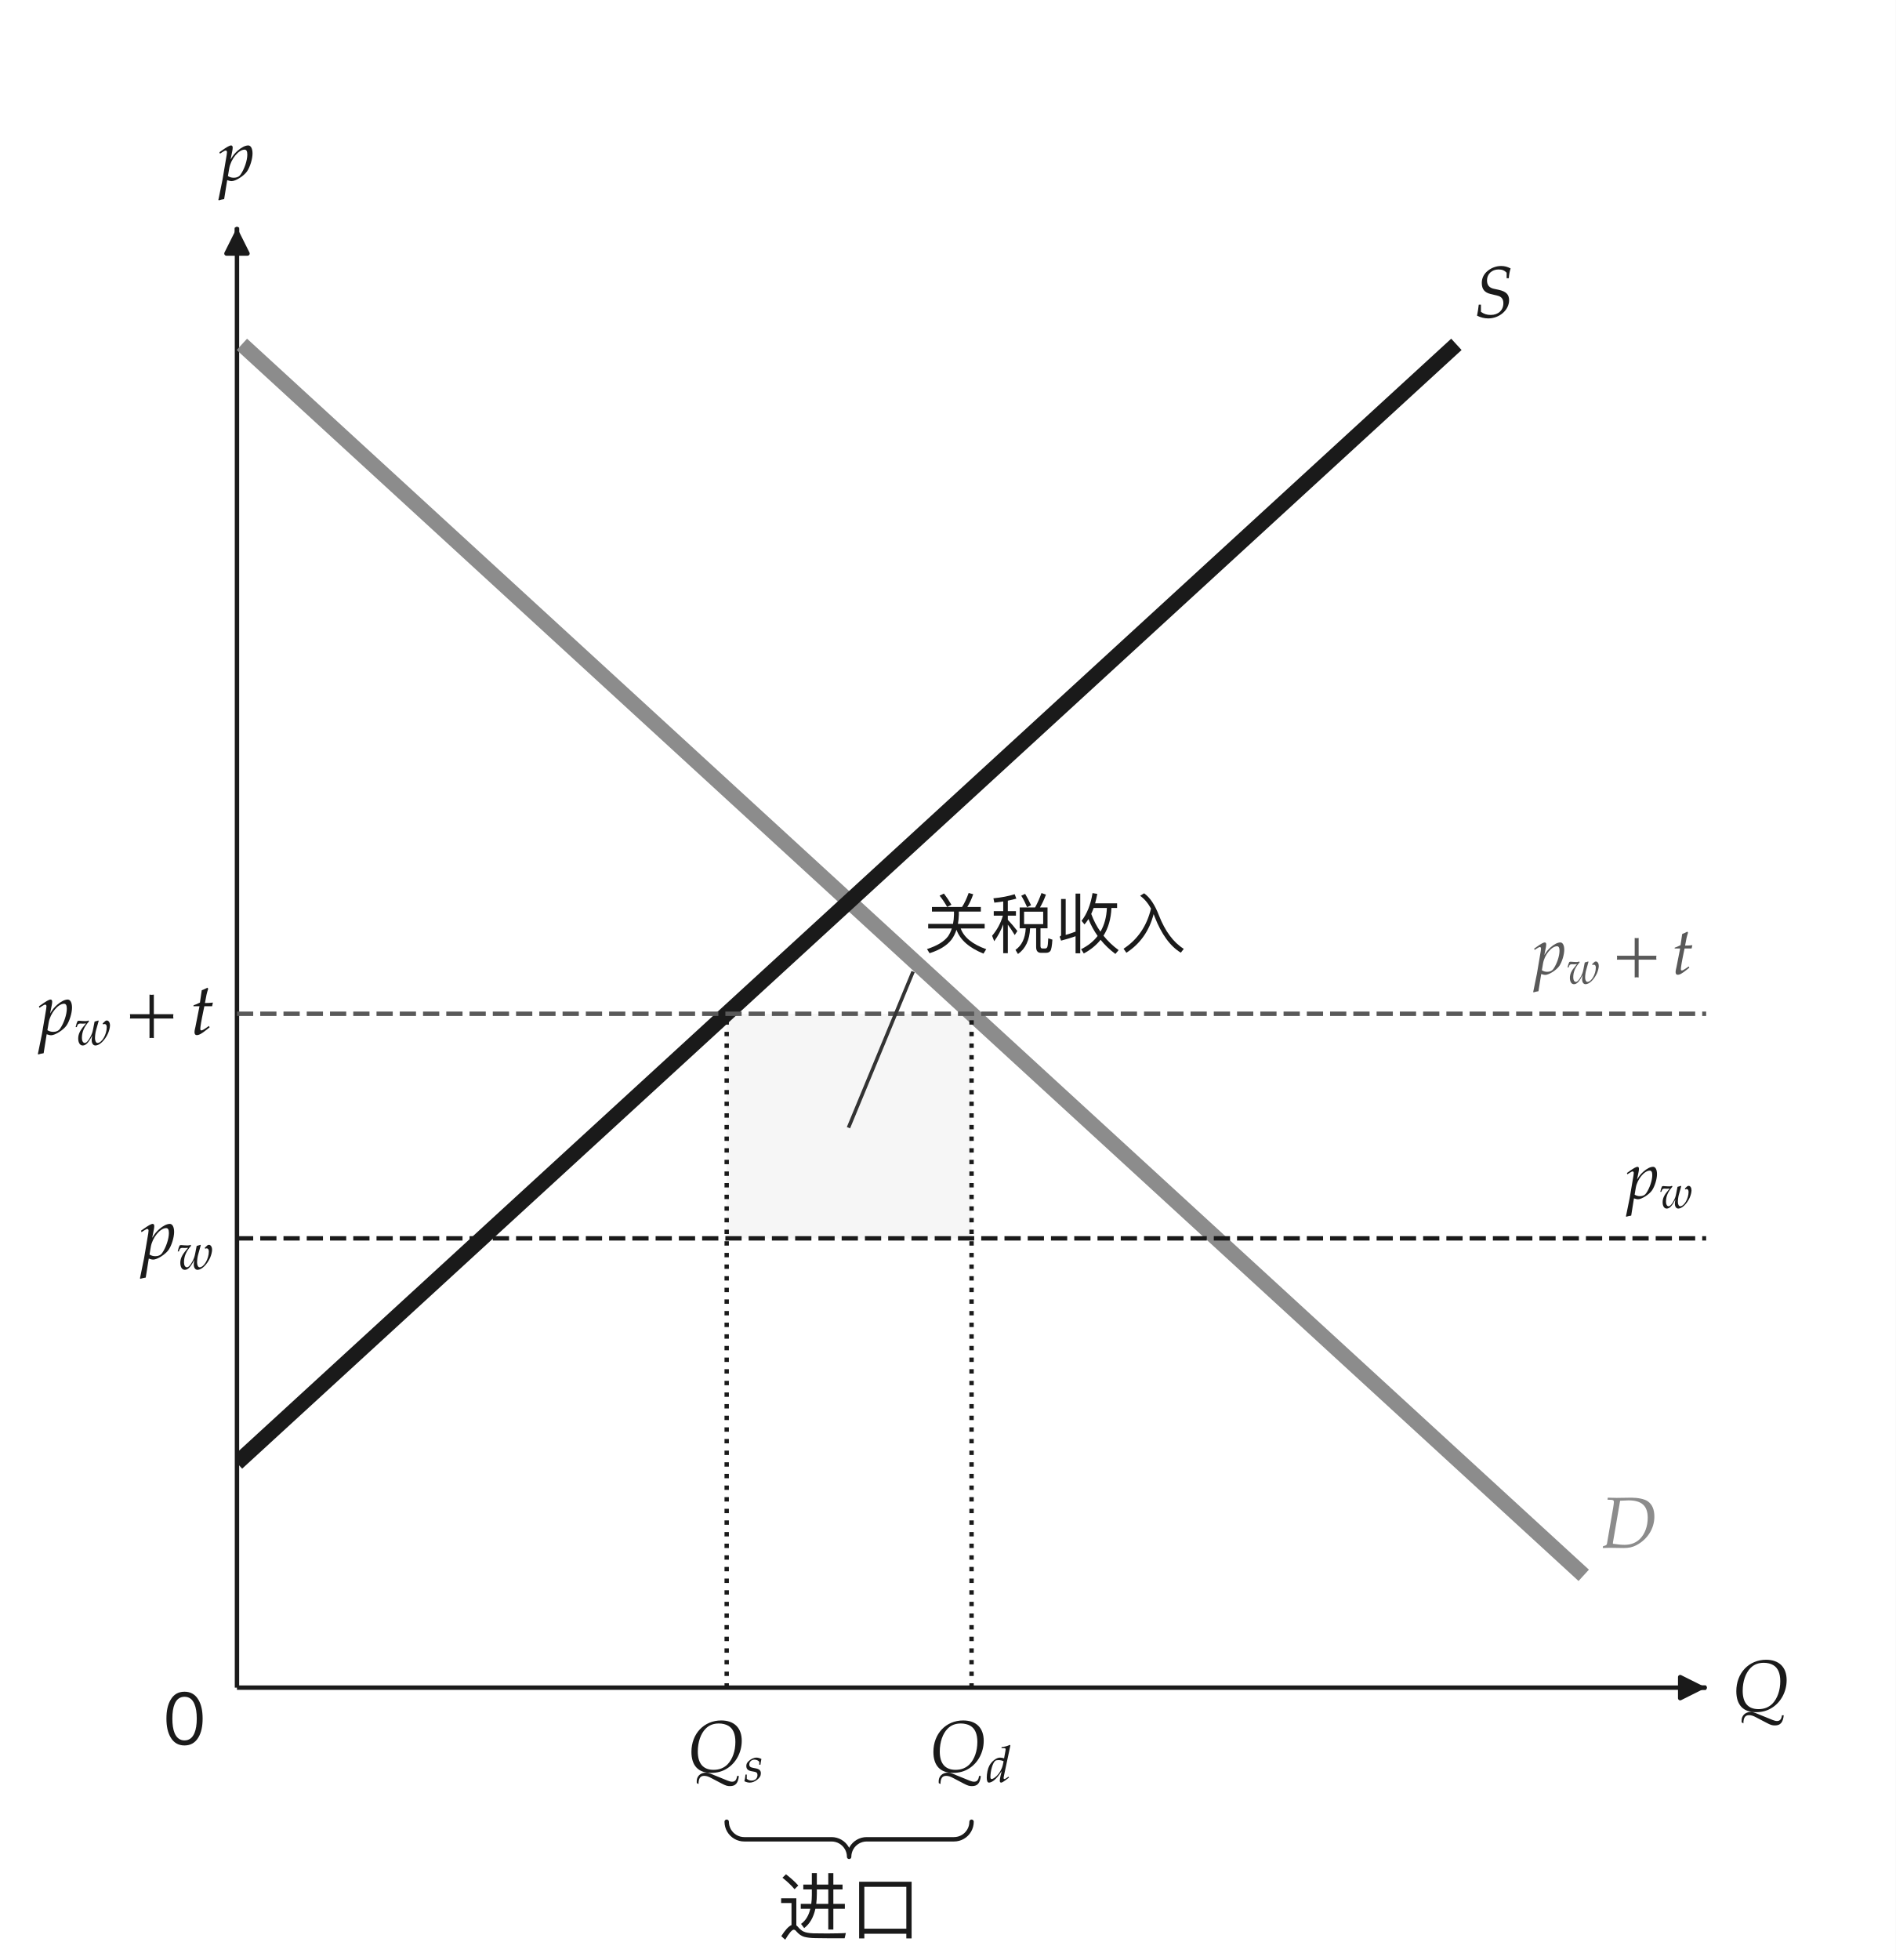
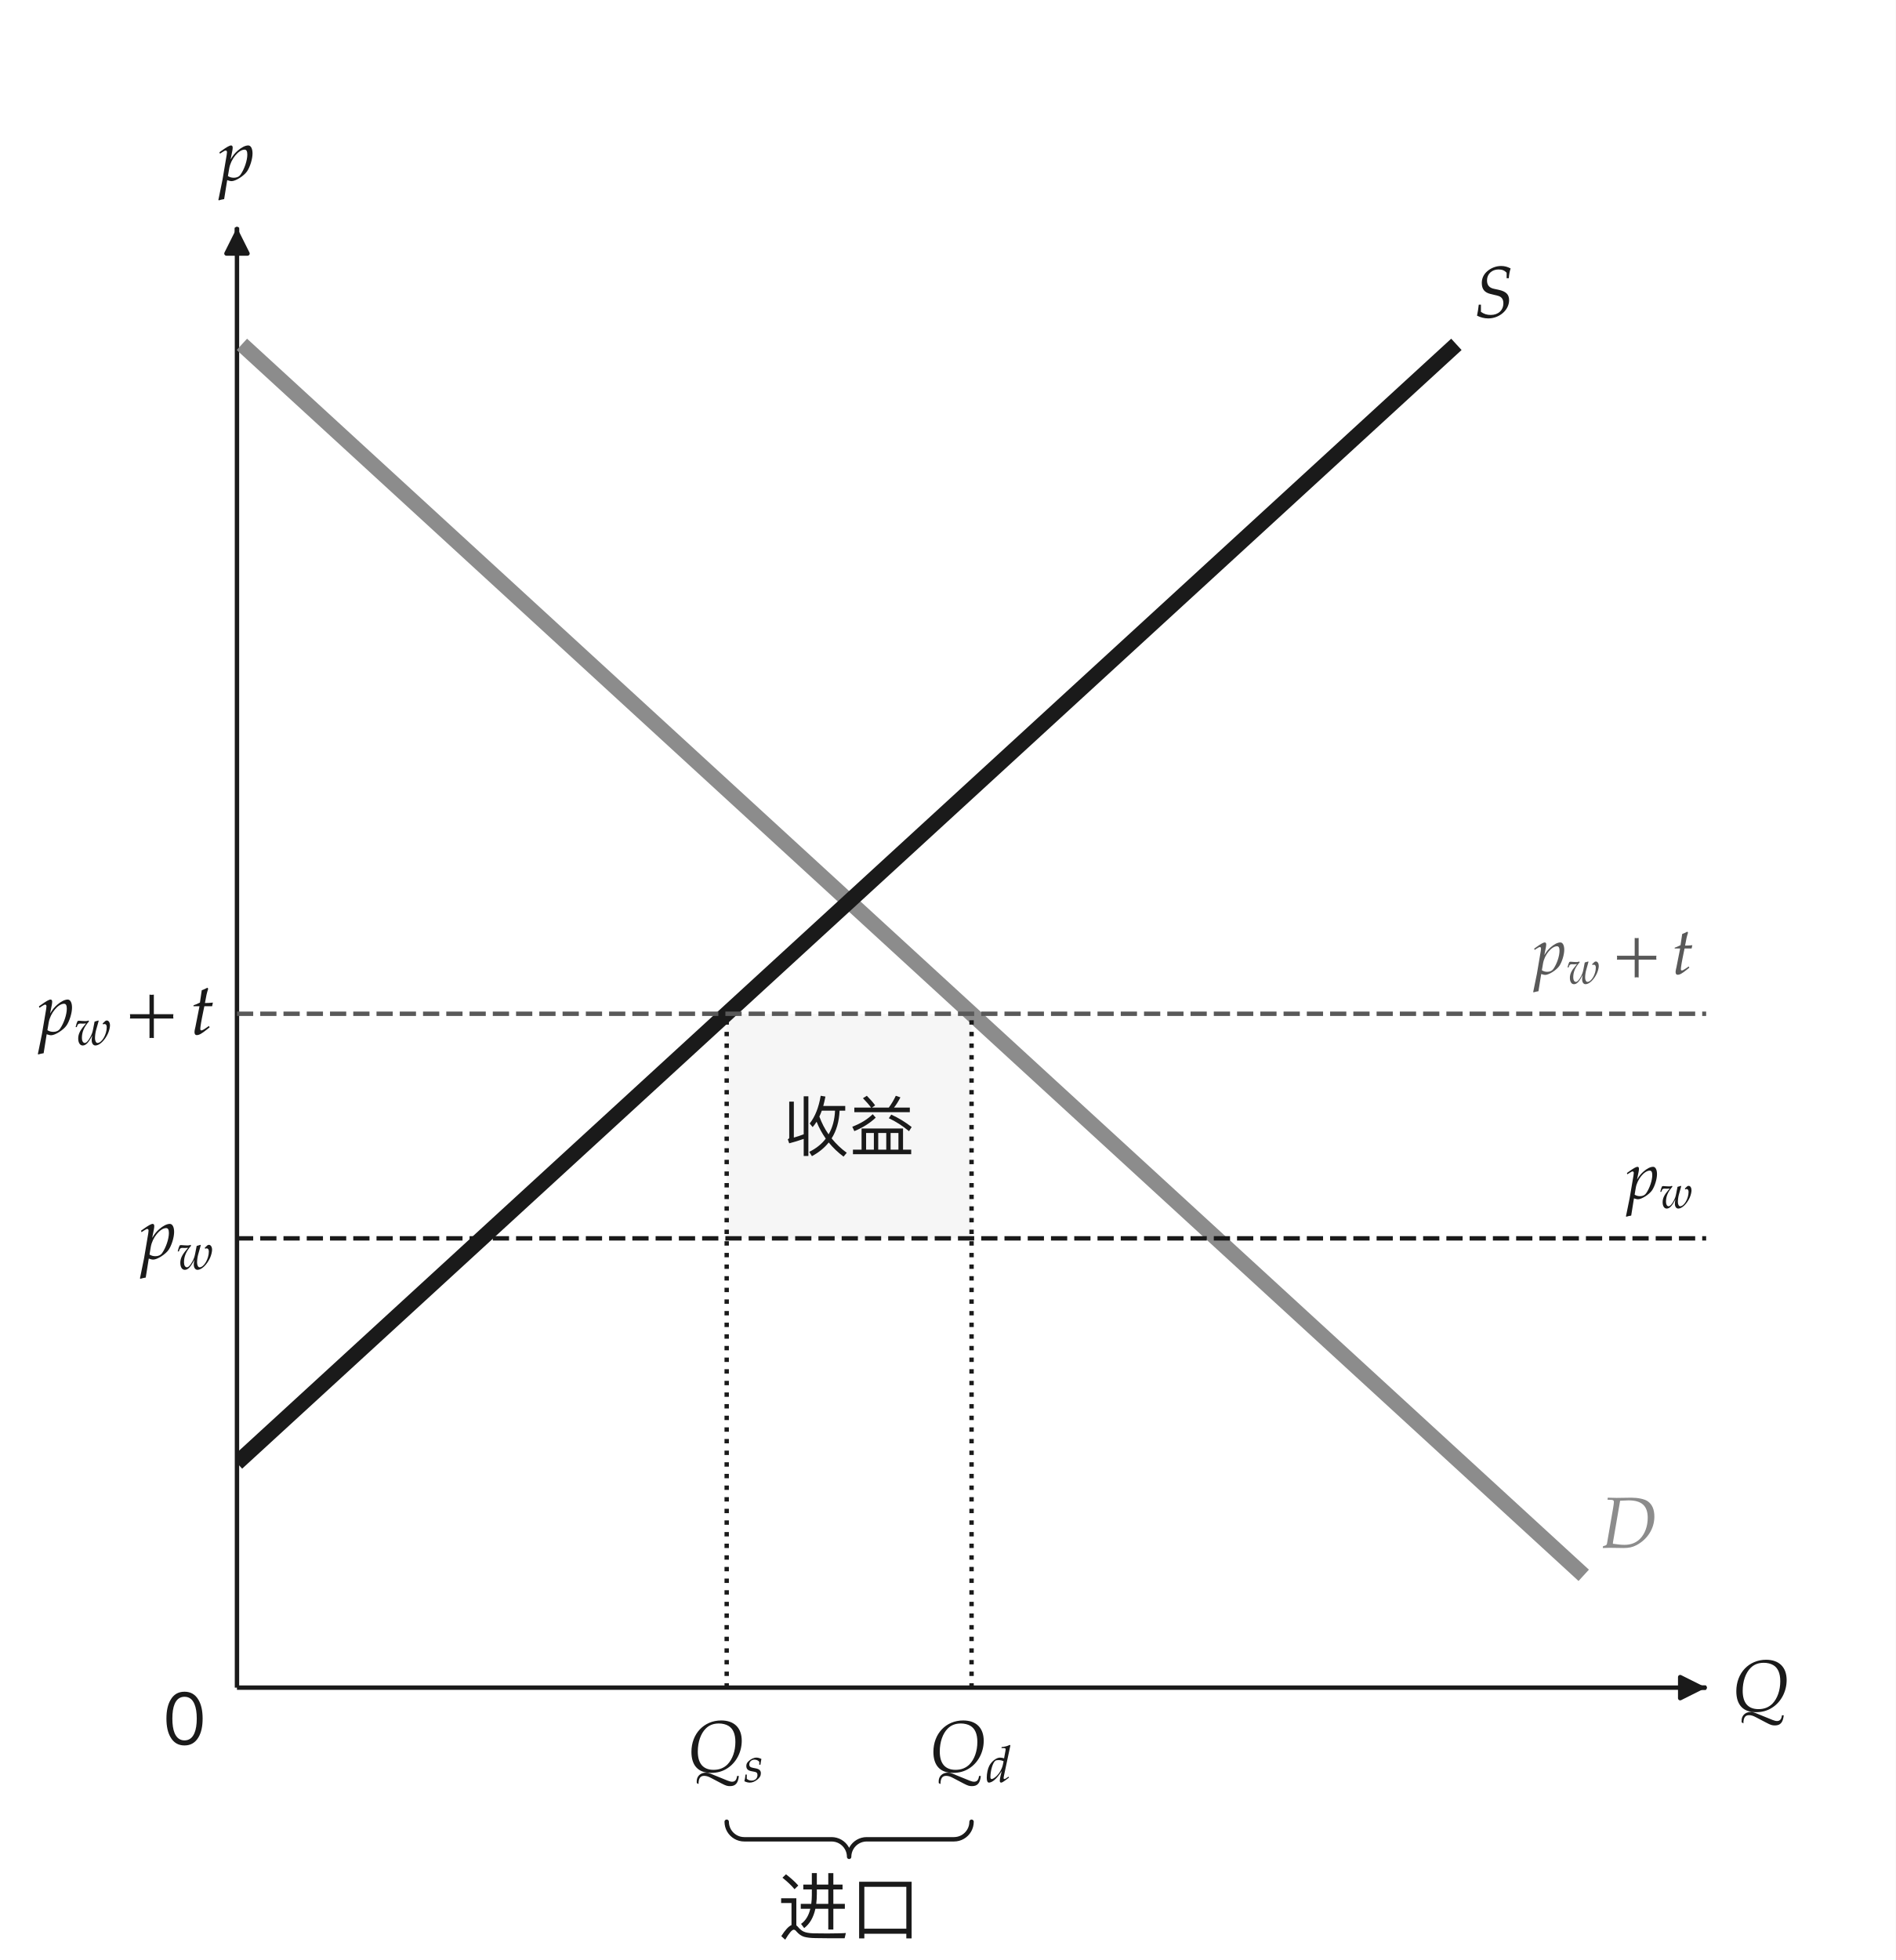
<svg xmlns="http://www.w3.org/2000/svg" xmlns:xlink="http://www.w3.org/1999/xlink" width="432pt" height="446.53pt" viewBox="0 0 432 446.53" version="1.1">
  <defs>
    <style type="text/css">*{stroke-linejoin: round; stroke-linecap: butt}</style>
  </defs>
  <g id="figure_1">
    <g id="patch_1">
      <path d="M 0 446.53  L 432 446.53  L 432 0  L 0 0  z " style="fill: #ffffff" />
    </g>
    <g id="axes_1">
      <g id="axes.x">
        <path d="M 54 384.48  L 388.8 384.48  " style="fill: none; stroke: #1a1a1a; stroke-linejoin: miter" />
      </g>
      <g id="patch_2">
        <path d="M 388.465 384.48  Q 388.633 384.48 387.682 384.48  " style="fill: none; stroke: #1a1a1a; stroke-linecap: round" />
        <path d="M 382.882 382.08  L 387.682 384.48  L 382.882 386.88  z " style="fill: #1a1a1a; stroke: #1a1a1a; stroke-linecap: round" />
      </g>
      <g id="axes.y">
        <path d="M 54 384.48  L 54 51.84  " style="fill: none; stroke: #1a1a1a; stroke-linejoin: miter" />
      </g>
      <g id="patch_3">
        <path d="M 54 52.173  Q 54 52.006 54 52.958  " style="fill: none; stroke: #1a1a1a; stroke-linecap: round" />
        <path d="M 51.6 57.758  L 54 52.958  L 56.4 57.758  z " style="fill: #1a1a1a; stroke: #1a1a1a; stroke-linecap: round" />
      </g>
      <g id="axes.y.label">
        <g style="fill: #1a1a1a" transform="translate(49.875 41.22) scale(0.165 -0.165)">
          <defs>
            <path id="TeXGyrePagella-Italic-51" d="M -45 -1728  L 0 -1766  C 134 -1722 262 -1690 467 -1658  L 736 19  L 794 0  C 960 -58 1056 -70 1126 -70  C 1485 -70 2221 397 2496 800  C 2758 1190 2976 1894 2976 2374  C 2976 2803 2829 3085 2598 3085  C 2330 3085 1997 2912 1658 2618  C 1402 2387 1267 2227 1037 1850  L 1190 2611  C 1210 2720 1222 2816 1222 2893  C 1222 3014 1171 3085 1082 3085  C 947 3085 704 2950 230 2611  L 51 2483  L 96 2355  L 301 2490  C 480 2605 550 2637 608 2637  C 672 2637 717 2579 717 2490  C 717 2438 704 2310 691 2246  L 320 51  L 6 -1491  L -45 -1728  z M 800 378  L 915 1056  C 1056 1875 1741 2714 2272 2714  C 2438 2714 2515 2573 2515 2278  C 2515 1760 2259 998 1920 512  C 1792 326 1587 230 1325 230  C 1126 230 966 275 800 378  z " transform="scale(0.015625)" />
          </defs>
          <use xlink:href="#TeXGyrePagella-Italic-51" transform="translate(0 0.796875)" />
        </g>
      </g>
      <g id="axes.x.label">
        <g style="fill: #1a1a1a" transform="translate(394.8 389.8425) scale(0.165 -0.165)">
          <defs>
            <path id="TeXGyrePagella-Italic-32" d="M 339 1741  C 339 531 941 -115 2067 -115  C 2611 -115 3066 6 3482 269  C 4288 768 4787 1709 4787 2720  C 4787 3859 4122 4518 2970 4518  C 1453 4518 339 3347 339 1741  z M 806 -909  C 806 -909 806 -966 813 -1018  L 966 -1101  C 966 -608 1120 -378 1459 -378  C 1645 -378 1824 -429 2074 -563  L 3002 -1050  C 3386 -1248 3501 -1286 3757 -1286  C 4237 -1286 4467 -1011 4531 -390  L 4371 -390  C 4333 -736 4192 -896 3936 -896  C 3827 -896 3706 -864 3539 -800  L 2029 -186  C 1869 -122 1754 -96 1606 -96  C 1133 -96 781 -422 806 -909  z M 902 1773  C 902 2605 1158 3354 1600 3795  C 1901 4102 2285 4250 2771 4250  C 3078 4250 3392 4173 3603 4045  C 4019 3802 4224 3322 4224 2618  C 4224 1811 3968 1088 3533 640  C 3219 320 2803 154 2304 154  C 1382 154 902 704 902 1773  z " transform="scale(0.015625)" />
          </defs>
          <use xlink:href="#TeXGyrePagella-Italic-32" transform="translate(0 0.40625)" />
        </g>
      </g>
      <g id="axes.origin.label">
        <g style="fill: #1a1a1a" transform="translate(37.1 397.42) scale(0.165 -0.165)">
          <defs>
            <path id="PingFangSC-Regular-13" d="M 1920 4659  C 1370 4659 960 4422 685 3936  C 442 3526 320 2976 320 2285  C 320 1594 442 1043 685 634  C 960 154 1370 -90 1920 -90  C 2464 -90 2874 154 3155 634  C 3398 1043 3520 1594 3520 2285  C 3520 2976 3398 3526 3155 3936  C 2874 4422 2464 4659 1920 4659  z M 1920 4211  C 2330 4211 2624 3994 2803 3552  C 2931 3245 3002 2822 3002 2285  C 3002 1754 2931 1331 2803 1018  C 2624 582 2330 358 1920 358  C 1510 358 1216 582 1037 1018  C 909 1331 845 1754 845 2285  C 845 2822 909 3245 1037 3552  C 1216 3994 1510 4211 1920 4211  z " transform="scale(0.015625)" />
          </defs>
          <use xlink:href="#PingFangSC-Regular-13" />
        </g>
      </g>
      <g id="market.trade.volume">
        <path d="M 165.6 415.03  L 165.634 415.552  L 165.736 416.065  L 165.904 416.561  L 166.136 417.03  L 166.427 417.465  L 166.772 417.858  L 167.165 418.203  L 167.6 418.494  L 168.069 418.726  L 168.565 418.894  L 169.078 418.996  L 169.6 419.03  L 189.5 419.03  L 190.022 419.064  L 190.535 419.166  L 191.031 419.334  L 191.5 419.566  L 191.935 419.857  L 192.328 420.202  L 192.673 420.595  L 192.964 421.03  L 193.196 421.499  L 193.364 421.995  L 193.466 422.508  L 193.5 423.03  L 193.534 422.508  L 193.636 421.995  L 193.804 421.499  L 194.036 421.03  L 194.327 420.595  L 194.672 420.202  L 195.065 419.857  L 195.5 419.566  L 195.969 419.334  L 196.465 419.166  L 196.978 419.064  L 197.5 419.03  L 217.4 419.03  L 217.922 418.996  L 218.435 418.894  L 218.931 418.726  L 219.4 418.494  L 219.835 418.203  L 220.228 417.858  L 220.573 417.465  L 220.864 417.03  L 221.096 416.561  L 221.264 416.065  L 221.366 415.552  L 221.4 415.03  " style="fill: none; stroke: #1a1a1a; stroke-linecap: round" />
      </g>
      <g id="market.trade.mark.q_s">
        <g style="fill: #1a1a1a" transform="translate(156.69 403.67) scale(0.165 -0.165)">
          <defs>
            <path id="TeXGyrePagella-Italic-54" d="M 58 102  C 301 -19 518 -70 742 -70  C 1056 -70 1350 45 1677 301  C 2003 557 2138 794 2138 1114  C 2138 1459 1939 1645 1459 1734  L 1184 1786  C 800 1856 678 1965 678 2227  C 678 2566 960 2829 1331 2829  C 1594 2829 1837 2714 1939 2541  L 1939 2189  L 2086 2189  C 2112 2413 2138 2586 2208 2912  C 1958 3034 1779 3085 1568 3085  C 1235 3085 845 2899 538 2586  C 371 2413 301 2253 301 2022  C 301 1664 499 1459 922 1376  L 1325 1299  C 1606 1248 1709 1139 1709 883  C 1709 461 1414 186 960 186  C 730 186 538 256 358 410  L 358 947  L 198 947  C 166 621 128 397 58 102  z " transform="scale(0.015625)" />
          </defs>
          <use xlink:href="#TeXGyrePagella-Italic-32" transform="translate(0 0.40625)" />
          <use xlink:href="#TeXGyrePagella-Italic-54" transform="translate(77.79993 -14.05469) scale(0.7)" />
        </g>
      </g>
      <g id="market.trade.mark.q_d">
        <g style="fill: #1a1a1a" transform="translate(211.83 403.67) scale(0.165 -0.165)">
          <defs>
            <path id="TeXGyrePagella-Italic-45" d="M 109 550  C 109 134 205 -70 390 -70  C 563 -70 800 38 1018 211  C 1363 493 1574 742 2003 1389  L 1856 806  C 1786 525 1754 320 1754 154  C 1754 19 1811 -70 1920 -70  C 2029 -70 2182 19 2400 179  L 2918 563  L 2854 685  L 2573 486  C 2483 422 2381 378 2323 378  C 2272 378 2234 435 2234 525  C 2234 576 2246 634 2285 819  L 3091 4621  L 3014 4691  C 2682 4525 2451 4467 1990 4422  L 1965 4288  L 2272 4288  C 2426 4288 2490 4243 2490 4134  C 2490 4083 2483 4026 2477 3981  L 2298 2995  C 2106 3053 1933 3085 1773 3085  C 1331 3085 730 2624 435 2067  C 237 1696 109 1088 109 550  z M 570 627  C 570 1434 864 2432 1178 2675  C 1261 2739 1382 2771 1555 2771  C 1837 2771 2022 2733 2234 2624  L 2157 2246  C 2042 1683 1728 1120 1331 742  C 1107 531 851 378 730 378  C 627 378 570 467 570 627  z " transform="scale(0.015625)" />
          </defs>
          <use xlink:href="#TeXGyrePagella-Italic-32" transform="translate(0 0.40625)" />
          <use xlink:href="#TeXGyrePagella-Italic-45" transform="translate(77.79993 -14.05469) scale(0.7)" />
        </g>
      </g>
      <g id="market.trade.volume.label">
        <g style="fill: #1a1a1a" transform="translate(177 440.22) scale(0.165 -0.165)">
          <defs>
            <path id="PingFangSC-Regular-1b30" d="M 819 5126  L 506 4826  C 960 4461 1318 4122 1574 3808  L 1907 4134  C 1613 4467 1248 4794 819 5126  z M 4538 -525  L 6003 -525  L 6112 -64  C 5946 -77 5702 -83 5395 -90  C 5082 -96 4774 -102 4474 -102  C 3981 -102 3565 -96 3232 -90  C 2861 -77 2573 -26 2381 64  C 2202 147 2042 282 1888 467  C 1837 525 1786 576 1734 614  L 1734 3008  L 390 3008  L 390 2586  L 1306 2586  L 1306 640  C 1043 525 742 198 403 -339  L 749 -653  C 1101 -64 1350 230 1504 230  C 1581 230 1664 179 1747 70  C 1946 -160 2170 -320 2419 -397  C 2675 -467 3002 -506 3411 -512  C 3814 -518 4192 -525 4538 -525  z M 2349 4218  L 2349 3789  L 3104 3789  L 3104 3283  C 3104 3014 3085 2758 3053 2515  L 2125 2515  L 2125 2080  L 2970 2080  C 2829 1478 2554 1030 2150 742  L 2426 371  C 2918 742 3251 1312 3418 2080  L 4557 2080  L 4557 243  L 5005 243  L 5005 2080  L 6022 2080  L 6022 2515  L 5005 2515  L 5005 3789  L 5818 3789  L 5818 4218  L 5005 4218  L 5005 5229  L 4557 5229  L 4557 4218  L 3546 4218  L 3546 5235  L 3104 5235  L 3104 4218  L 2349 4218  z M 3546 3789  L 4557 3789  L 4557 2515  L 3494 2515  C 3526 2784 3546 3078 3546 3386  L 3546 3789  z " transform="scale(0.015625)" />
            <path id="PingFangSC-Regular-757" d="M 5523 4467  L 883 4467  L 883 -538  L 1344 -538  L 1344 -128  L 5056 -128  L 5056 -538  L 5523 -538  L 5523 4467  z M 1344 320  L 1344 4019  L 5056 4019  L 5056 320  L 1344 320  z " transform="scale(0.015625)" />
          </defs>
          <use xlink:href="#PingFangSC-Regular-1b30" />
          <use xlink:href="#PingFangSC-Regular-757" transform="translate(100 0)" />
        </g>
      </g>
      <g id="market.trade.world_price.mark">
        <g style="fill: #1a1a1a" transform="translate(32.005 286.9142) scale(0.165 -0.165)">
          <defs>
            <path id="TeXGyrePagella-Italic-58" d="M 134 2253  L 275 2253  L 384 2522  C 429 2630 557 2701 710 2701  C 832 2701 947 2688 1069 2688  C 1203 2688 1286 2694 1446 2714  C 1389 2630 1318 2560 1254 2483  C 678 1811 461 1350 461 806  C 461 282 685 -70 1024 -70  C 1434 -70 1766 282 2240 1197  C 2182 915 2163 755 2163 608  C 2163 205 2349 -70 2637 -70  C 3155 -70 3827 576 4224 1453  C 4365 1773 4474 2202 4474 2458  C 4474 2822 4307 3085 4077 3085  C 3994 3085 3917 3059 3866 3008  L 3546 2707  L 3616 2586  C 3674 2624 3731 2643 3789 2643  C 3962 2643 4064 2496 4064 2240  C 4064 1312 3443 250 2899 250  C 2714 250 2579 506 2579 858  C 2579 1158 2637 1581 2714 1856  L 3046 3034  L 3002 3085  L 2528 2944  L 2342 1990  C 2266 1594 2176 1338 1990 992  C 1734 512 1491 250 1299 250  C 1075 250 928 499 928 870  C 928 1632 1190 2253 1824 2970  L 1760 3085  C 1632 3027 1549 3008 1370 3008  C 1107 3008 845 3034 582 3053  C 506 3059 448 3040 378 3008  C 288 2835 218 2605 134 2253  z " transform="scale(0.015625)" />
          </defs>
          <use xlink:href="#TeXGyrePagella-Italic-51" transform="translate(0 0.796875)" />
          <use xlink:href="#TeXGyrePagella-Italic-58" transform="translate(49.99995 -13.66406) scale(0.7)" />
        </g>
      </g>
      <g id="market.trade.policy_price.mark">
        <g style="fill: #1a1a1a" transform="translate(8.74 235.7388) scale(0.165 -0.165)">
          <defs>
            <path id="TeXGyrePagella-Regular-c" d="M 512 1408  L 2240 1408  L 2240 -320  C 2304 -307 2368 -301 2432 -301  C 2496 -301 2560 -307 2624 -320  L 2624 1408  L 4352 1408  C 4339 1472 4333 1536 4333 1600  C 4333 1664 4339 1728 4352 1792  L 2624 1792  L 2624 3520  C 2560 3507 2496 3501 2432 3501  C 2368 3501 2304 3507 2240 3520  L 2240 1792  L 512 1792  C 525 1728 531 1664 531 1600  C 531 1536 525 1472 512 1408  z " transform="scale(0.015625)" />
            <path id="TeXGyrePagella-Italic-55" d="M 262 2496  L 800 2496  L 442 685  C 410 525 358 365 358 198  C 358 38 429 -58 550 -58  C 774 -58 992 70 1498 474  C 1613 563 1574 538 1696 634  L 1632 749  L 1344 550  C 1152 416 1030 358 954 358  C 902 358 870 410 870 486  C 870 653 947 1152 1146 2099  L 1229 2496  L 1914 2496  L 1984 2816  C 1741 2790 1523 2778 1280 2778  C 1382 3379 1453 3693 1568 4038  L 1498 4134  C 1370 4058 1197 3981 998 3904  L 838 2816  C 557 2682 390 2611 275 2579  L 262 2496  z " transform="scale(0.015625)" />
          </defs>
          <use xlink:href="#TeXGyrePagella-Italic-51" transform="translate(0 0.40625)" />
          <use xlink:href="#TeXGyrePagella-Italic-58" transform="translate(49.99995 -14.05469) scale(0.7)" />
          <use xlink:href="#TeXGyrePagella-Regular-c" transform="translate(118.5101 0.40625)" />
          <use xlink:href="#TeXGyrePagella-Italic-55" transform="translate(210.07 0.40625)" />
        </g>
      </g>
      <g id="market.trade.policy_rent">
-         <path d="M 165.6 282.129  L 221.4 282.129  L 221.4 230.954  L 165.6 230.954  z " clip-path="url(#p3f82823b19)" style="fill: #d9d9d9; fill-opacity: 0.22" />
+         <path d="M 165.6 282.129  L 221.4 282.129  L 221.4 230.954  L 165.6 230.954  z " clip-path="url(#p9f356896f5)" style="fill: #d9d9d9; fill-opacity: 0.22" />
      </g>
      <g id="market.demand">
-         <path d="M 55.116 78.451  L 360.9 358.892  " clip-path="url(#p3f82823b19)" style="fill: none; stroke: #8c8c8c; stroke-width: 3.5; stroke-linejoin: miter" />
+         <path d="M 55.116 78.451  L 360.9 358.892  " clip-path="url(#p9f356896f5)" style="fill: none; stroke: #8c8c8c; stroke-width: 3.5; stroke-linejoin: miter" />
      </g>
      <g id="market.supply">
-         <path d="M 54 333.305  L 331.884 78.451  " clip-path="url(#p3f82823b19)" style="fill: none; stroke: #1a1a1a; stroke-width: 3.5; stroke-linejoin: miter" />
+         <path d="M 54 333.305  L 331.884 78.451  " clip-path="url(#p9f356896f5)" style="fill: none; stroke: #1a1a1a; stroke-width: 3.5; stroke-linejoin: miter" />
      </g>
      <g id="market.trade.world_price">
-         <path d="M 54 282.129  L 388.8 282.129  " clip-path="url(#p3f82823b19)" style="fill: none; stroke-dasharray: 3.7,1.6; stroke-dashoffset: 0; stroke: #1a1a1a; stroke-linejoin: miter" />
+         <path d="M 54 282.129  L 388.8 282.129  " clip-path="url(#p9f356896f5)" style="fill: none; stroke-dasharray: 3.7,1.6; stroke-dashoffset: 0; stroke: #1a1a1a; stroke-linejoin: miter" />
      </g>
      <g id="market.trade.policy_price">
-         <path d="M 54 230.954  L 388.8 230.954  " clip-path="url(#p3f82823b19)" style="fill: none; stroke-dasharray: 3.7,1.6; stroke-dashoffset: 0; stroke: #595959; stroke-linejoin: miter" />
+         <path d="M 54 230.954  L 388.8 230.954  " clip-path="url(#p9f356896f5)" style="fill: none; stroke-dasharray: 3.7,1.6; stroke-dashoffset: 0; stroke: #595959; stroke-linejoin: miter" />
      </g>
      <g id="market.trade.guide.q_s">
-         <path d="M 165.6 384.48  L 165.6 230.954  " clip-path="url(#p3f82823b19)" style="fill: none; stroke-dasharray: 1,1.65; stroke-dashoffset: 0; stroke: #1a1a1a; stroke-linejoin: miter" />
+         <path d="M 165.6 384.48  L 165.6 230.954  " clip-path="url(#p9f356896f5)" style="fill: none; stroke-dasharray: 1,1.65; stroke-dashoffset: 0; stroke: #1a1a1a; stroke-linejoin: miter" />
      </g>
      <g id="market.trade.guide.q_d">
-         <path d="M 221.4 384.48  L 221.4 230.954  " clip-path="url(#p3f82823b19)" style="fill: none; stroke-dasharray: 1,1.65; stroke-dashoffset: 0; stroke: #1a1a1a; stroke-linejoin: miter" />
+         <path d="M 221.4 384.48  L 221.4 230.954  " clip-path="url(#p9f356896f5)" style="fill: none; stroke-dasharray: 1,1.65; stroke-dashoffset: 0; stroke: #1a1a1a; stroke-linejoin: miter" />
      </g>
      <g id="market.demand.label">
        <g style="fill: #8c8c8c" transform="translate(364.7734 352.7539) scale(0.165 -0.165)">
          <defs>
            <path id="TeXGyrePagella-Italic-25" d="M 179 -19  C 378 -6 576 0 774 0  C 1190 0 1606 -19 2022 -19  C 2483 -19 2797 51 3130 218  C 4128 730 4742 1696 4742 2758  C 4742 3386 4550 3834 4160 4109  C 3866 4320 3251 4429 2714 4429  C 2278 4429 1843 4410 1408 4410  C 1146 4410 883 4416 621 4429  L 602 4250  L 941 4237  C 1094 4230 1165 4179 1165 4064  C 1165 3974 1139 3770 1107 3578  L 550 352  C 525 205 333 179 211 147  L 179 -19  z M 1075 358  C 1075 435 1082 480 1101 595  L 1715 4160  C 1965 4160 2208 4192 2458 4192  C 3622 4192 4154 3706 4154 2656  C 4154 1907 3910 1235 3475 794  C 3130 442 2662 262 2106 262  C 1824 262 1510 294 1075 358  z " transform="scale(0.015625)" />
          </defs>
          <use xlink:href="#TeXGyrePagella-Italic-25" transform="translate(0 0.796875)" />
        </g>
      </g>
      <g id="market.supply.label">
        <g style="fill: #1a1a1a" transform="translate(335.8924 72.31277) scale(0.165 -0.165)">
          <defs>
            <path id="TeXGyrePagella-Italic-34" d="M 269 128  C 589 -32 922 -115 1261 -115  C 2253 -115 3104 627 3104 1498  C 3104 2003 2829 2272 2182 2413  L 1766 2502  C 1344 2592 1152 2829 1152 3251  C 1152 3808 1581 4211 2170 4211  C 2483 4211 2694 4128 2886 3923  L 2886 3437  L 3078 3437  C 3104 3782 3149 4026 3238 4301  C 2944 4454 2701 4518 2394 4518  C 1920 4518 1440 4320 1094 3981  C 826 3712 691 3392 691 3014  C 691 2470 934 2170 1472 2042  L 2080 1894  C 2432 1811 2598 1594 2598 1222  C 2598 608 2144 192 1485 192  C 1139 192 896 269 614 467  L 614 1101  L 422 1101  C 384 749 339 461 269 128  z " transform="scale(0.015625)" />
          </defs>
          <use xlink:href="#TeXGyrePagella-Italic-34" transform="translate(0 0.40625)" />
        </g>
      </g>
      <g id="market.trade.world_price.label">
        <g style="fill: #1a1a1a" transform="translate(370.6243 273.1737) scale(0.15 -0.15)">
          <use xlink:href="#TeXGyrePagella-Italic-51" transform="translate(0 0.796875)" />
          <use xlink:href="#TeXGyrePagella-Italic-58" transform="translate(49.99995 -13.66406) scale(0.7)" />
        </g>
      </g>
      <g id="market.trade.policy_price.label">
        <g style="fill: #595959" transform="translate(349.4893 221.9983) scale(0.15 -0.15)">
          <use xlink:href="#TeXGyrePagella-Italic-51" transform="translate(0 0.40625)" />
          <use xlink:href="#TeXGyrePagella-Italic-58" transform="translate(49.99995 -14.05469) scale(0.7)" />
          <use xlink:href="#TeXGyrePagella-Regular-c" transform="translate(118.5101 0.40625)" />
          <use xlink:href="#TeXGyrePagella-Italic-55" transform="translate(210.07 0.40625)" />
        </g>
      </g>
      <g id="market.trade.policy_rent.label">
-         <g style="fill: #1a1a1a" transform="translate(210.451 215.7673) scale(0.15 -0.15)">
+         <g style="fill: #1a1a1a" transform="translate(178.5 261.9415) scale(0.15 -0.15)">
          <defs>
-             <path id="PingFangSC-Regular-649" d="M 1984 5203  L 1562 4998  C 1824 4678 2067 4314 2298 3904  L 2714 4115  C 2483 4512 2240 4870 1984 5203  z M 4390 5261  C 4198 4723 3987 4269 3744 3898  L 819 3898  L 819 3450  L 2963 3450  L 2963 3149  C 2957 2835 2925 2541 2867 2259  L 454 2259  L 454 1811  L 2752 1811  C 2662 1530 2541 1280 2387 1050  C 2003 538 1318 122 339 -192  L 589 -595  C 1574 -282 2285 160 2720 723  C 2925 998 3085 1318 3206 1683  C 3552 710 4422 -64 5830 -634  L 6099 -205  C 4755 275 3930 947 3616 1811  L 5946 1811  L 5946 2259  L 3347 2259  C 3398 2528 3424 2829 3437 3149  L 3437 3450  L 5574 3450  L 5574 3898  L 4256 3898  C 4486 4262 4678 4678 4832 5139  L 4390 5261  z " transform="scale(0.015625)" />
-             <path id="PingFangSC-Regular-1457" d="M 2950 3853  L 2950 1824  L 3539 1824  C 3488 851 3155 154 2541 -269  L 2784 -672  C 3520 -154 3910 678 3962 1824  L 4550 1824  L 4550 6  C 4550 -365 4704 -557 5018 -557  L 5510 -557  C 5702 -557 5837 -499 5926 -384  C 6029 -250 6093 122 6131 723  L 5728 851  C 5709 371 5677 83 5626 -13  C 5587 -90 5523 -134 5434 -134  L 5152 -134  C 5030 -134 4973 -51 4973 102  L 4973 1824  L 5658 1824  L 5658 3853  L 4922 3853  C 5139 4211 5331 4627 5504 5101  L 5069 5254  C 4890 4749 4685 4282 4448 3853  L 2950 3853  z M 5235 2234  L 3379 2234  L 3379 3443  L 5235 3443  L 5235 2234  z M 3482 5171  L 3104 4992  C 3309 4666 3494 4294 3674 3878  L 4058 4070  C 3872 4467 3680 4838 3482 5171  z M 429 3494  L 429 3053  L 1318 3053  C 1107 2323 755 1677 269 1101  L 474 570  C 832 1062 1126 1606 1350 2208  L 1350 -595  L 1798 -595  L 1798 2182  C 1990 1926 2214 1594 2470 1171  L 2726 1562  C 2413 1965 2106 2330 1798 2650  L 1798 3053  L 2586 3053  L 2586 3494  L 1798 3494  L 1798 4512  C 2086 4570 2362 4634 2624 4710  L 2464 5139  C 1862 4947 1171 4819 397 4742  L 486 4320  C 781 4352 1069 4390 1350 4435  L 1350 3494  L 429 3494  z " transform="scale(0.015625)" />
            <path id="PingFangSC-Regular-dad" d="M 576 627  C 1062 755 1536 896 1984 1056  L 1984 -602  L 2438 -602  L 2438 5197  L 1984 5197  L 1984 1504  C 1664 1382 1344 1274 1024 1184  L 1024 4678  L 576 4678  L 576 1171  C 576 1107 525 1056 435 1018  L 576 627  z M 3744 3802  L 5030 3802  C 4992 2918 4787 2150 4403 1498  C 4032 2022 3738 2598 3507 3226  C 3590 3405 3667 3597 3744 3802  z M 3238 2726  C 3469 2138 3770 1594 4128 1082  C 3731 557 3194 128 2522 -205  L 2784 -621  C 3450 -262 3994 179 4416 710  C 4819 211 5299 -250 5856 -666  L 6170 -294  C 5606 115 5120 582 4698 1107  C 5171 1850 5427 2752 5472 3802  L 6022 3802  L 6022 4256  L 3885 4256  C 3962 4538 4032 4845 4096 5171  L 3635 5248  C 3450 4122 3091 3219 2566 2554  L 2854 2202  C 2989 2362 3117 2534 3238 2726  z " transform="scale(0.015625)" />
-             <path id="PingFangSC-Regular-641" d="M 2918 3744  C 2509 2042 1619 736 250 -160  L 525 -550  C 1869 320 2752 1574 3174 3206  C 3206 3130 3238 3040 3277 2938  C 3936 1248 4781 83 5818 -544  L 6106 -173  C 5094 461 4294 1542 3693 3072  C 3296 4109 2816 4832 2246 5229  L 1862 4986  C 2272 4691 2624 4282 2918 3744  z " transform="scale(0.015625)" />
+             <path id="PingFangSC-Regular-1345" d="M 5242 2067  L 1210 2067  L 1210 13  L 371 13  L 371 -429  L 6035 -429  L 6035 13  L 5242 13  L 5242 2067  z M 1651 13  L 1651 1632  L 2406 1632  L 2406 13  L 1651 13  z M 2829 13  L 2829 1632  L 3610 1632  L 3610 13  L 2829 13  z M 4032 13  L 4032 1632  L 4794 1632  L 4794 13  L 4032 13  z M 506 4102  L 506 3654  L 5901 3654  L 5901 4102  L 4365 4102  C 4595 4390 4800 4723 4986 5094  L 4538 5248  C 4346 4838 4122 4461 3859 4102  L 2227 4102  L 2528 4320  C 2342 4582 2074 4890 1722 5248  L 1344 5011  C 1664 4685 1926 4384 2131 4102  L 506 4102  z M 4096 3418  L 3859 3066  C 4525 2758 5184 2336 5824 1805  L 6080 2208  C 5485 2682 4826 3085 4096 3418  z M 2291 3456  C 1773 2950 1114 2547 307 2240  L 506 1811  C 1338 2157 2035 2598 2586 3123  L 2291 3456  z " transform="scale(0.015625)" />
          </defs>
-           <use xlink:href="#PingFangSC-Regular-649" />
-           <use xlink:href="#PingFangSC-Regular-1457" transform="translate(100 0)" />
-           <use xlink:href="#PingFangSC-Regular-dad" transform="translate(200 0)" />
-           <use xlink:href="#PingFangSC-Regular-641" transform="translate(300 0)" />
+           <use xlink:href="#PingFangSC-Regular-dad" />
+           <use xlink:href="#PingFangSC-Regular-1345" transform="translate(100 0)" />
        </g>
-       </g>
-       <g id="market.trade.policy_rent.label.leader">
-         <path d="M 193.5 256.542  L 207.926 221.715  " style="fill: none; stroke: #333333; stroke-width: 0.8; stroke-linecap: square" />
      </g>
    </g>
  </g>
  <defs>
-     <clipPath id="p3f82823b19">
+     <clipPath id="p9f356896f5">
      <rect x="54" y="51.84" width="334.8" height="332.64" />
    </clipPath>
  </defs>
</svg>
